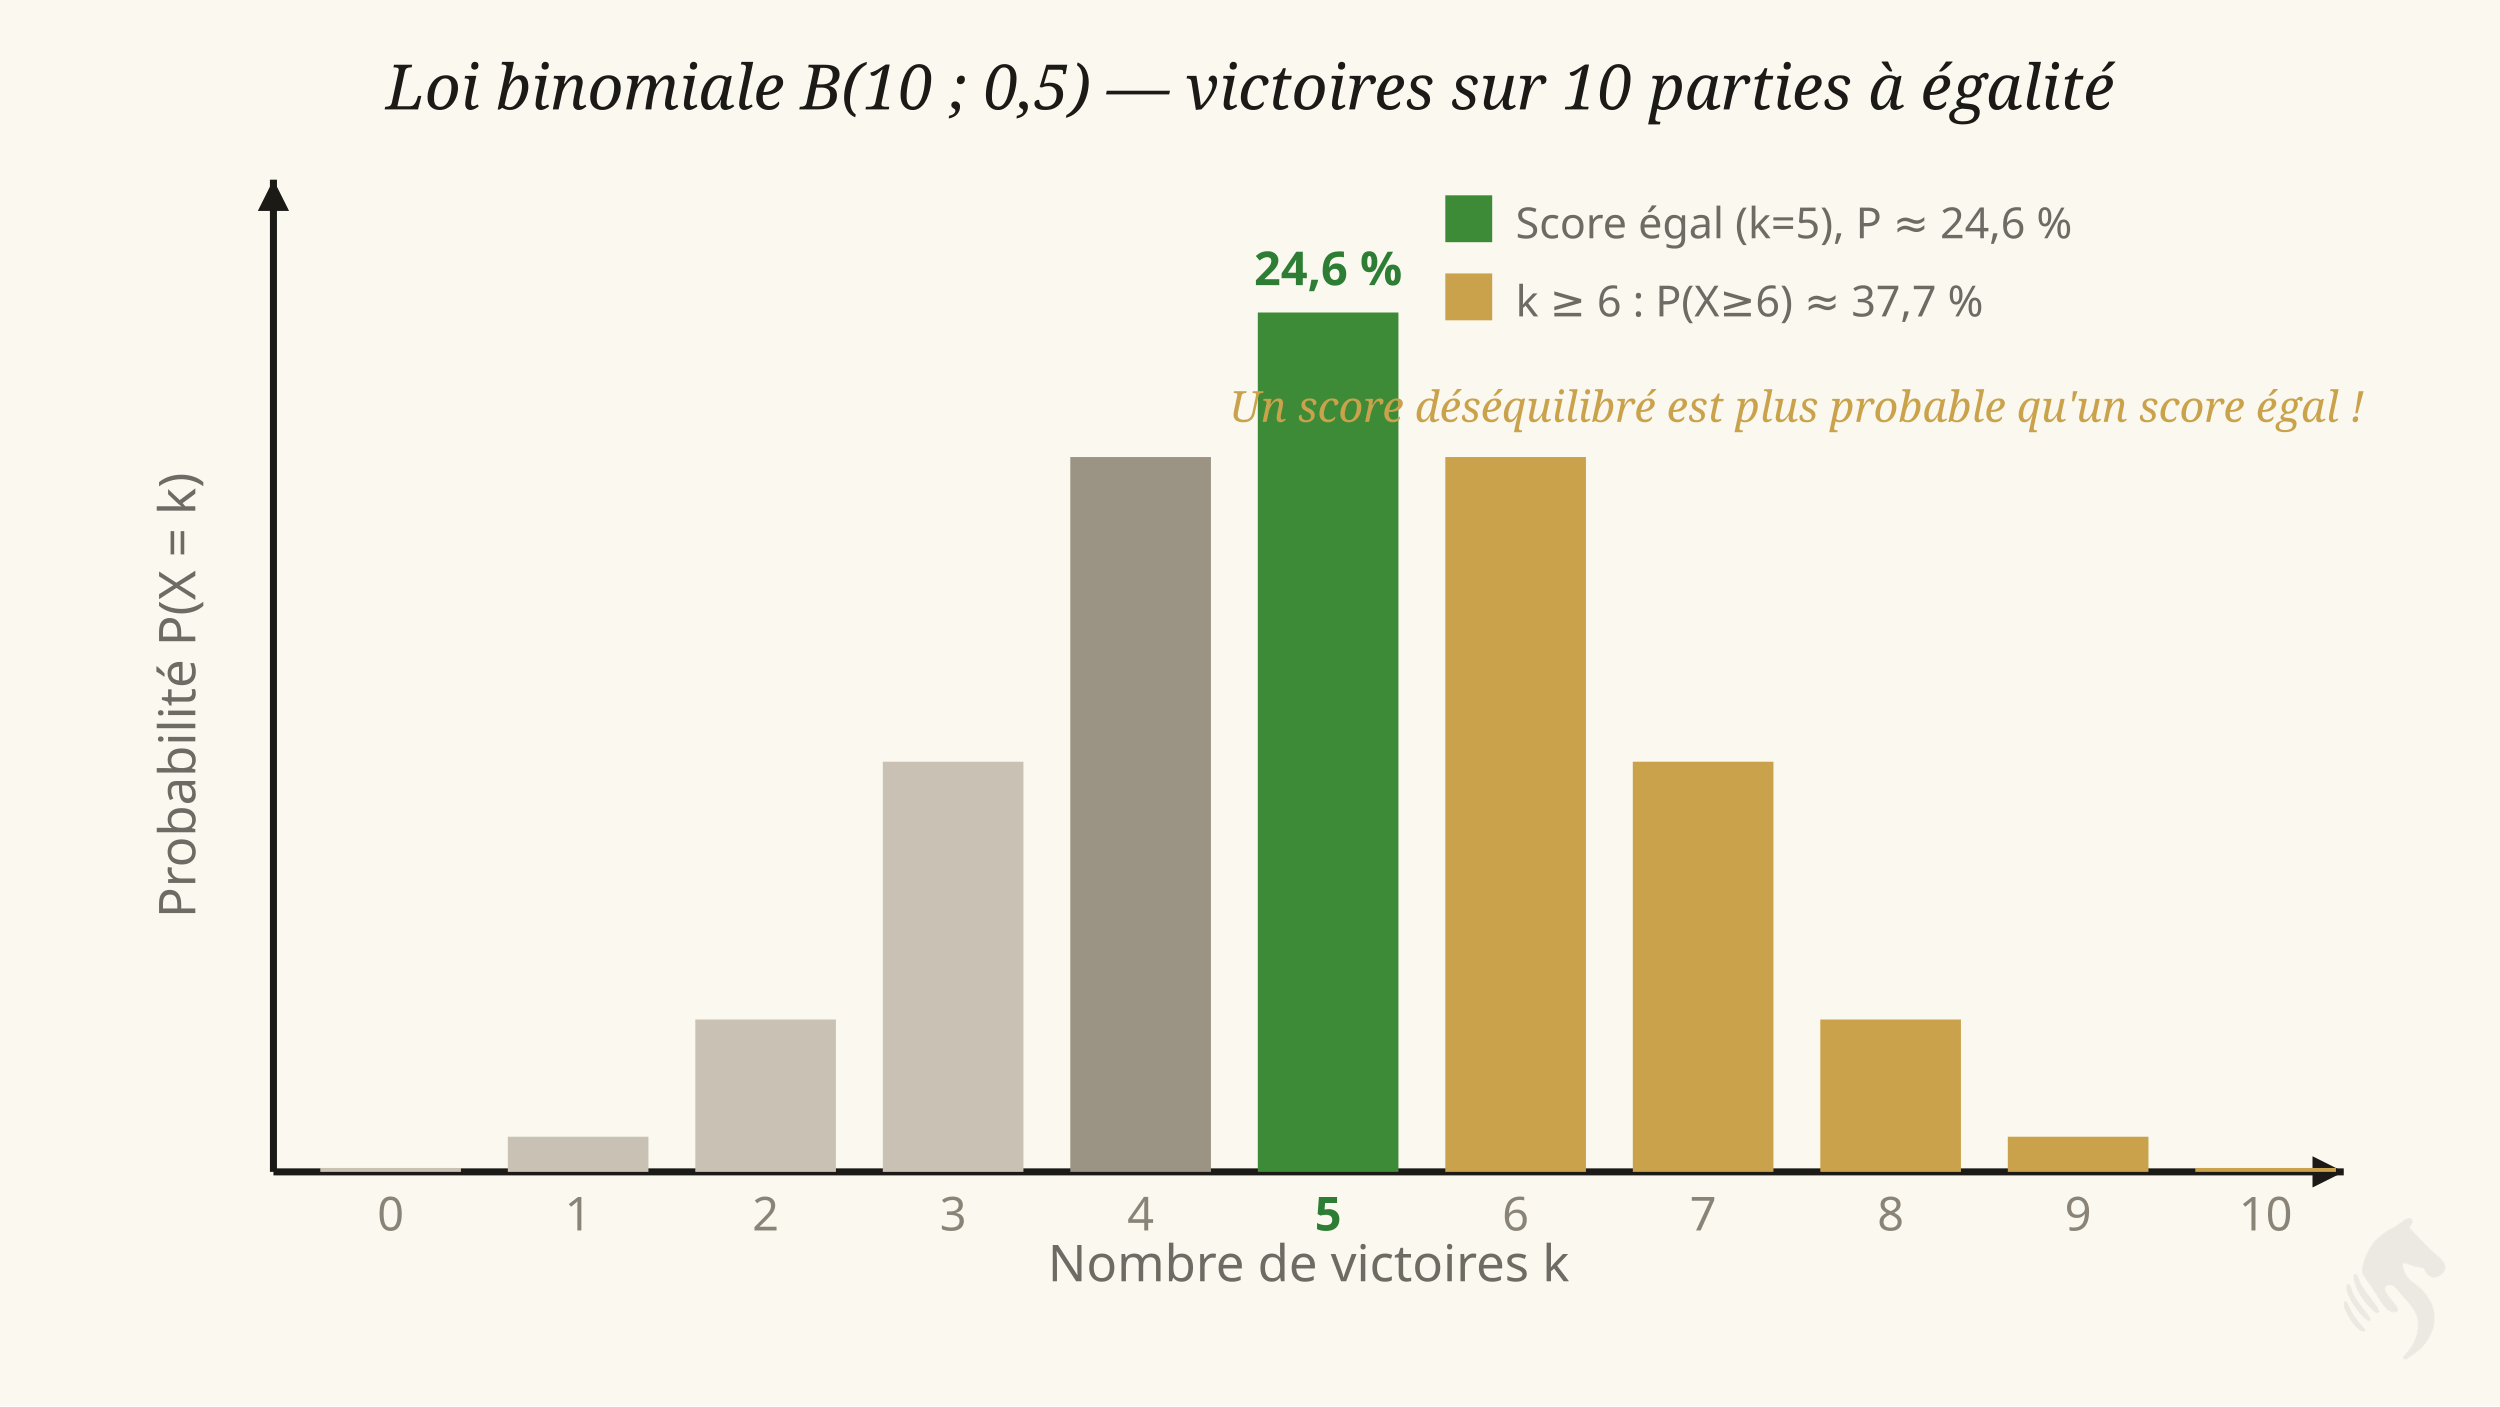
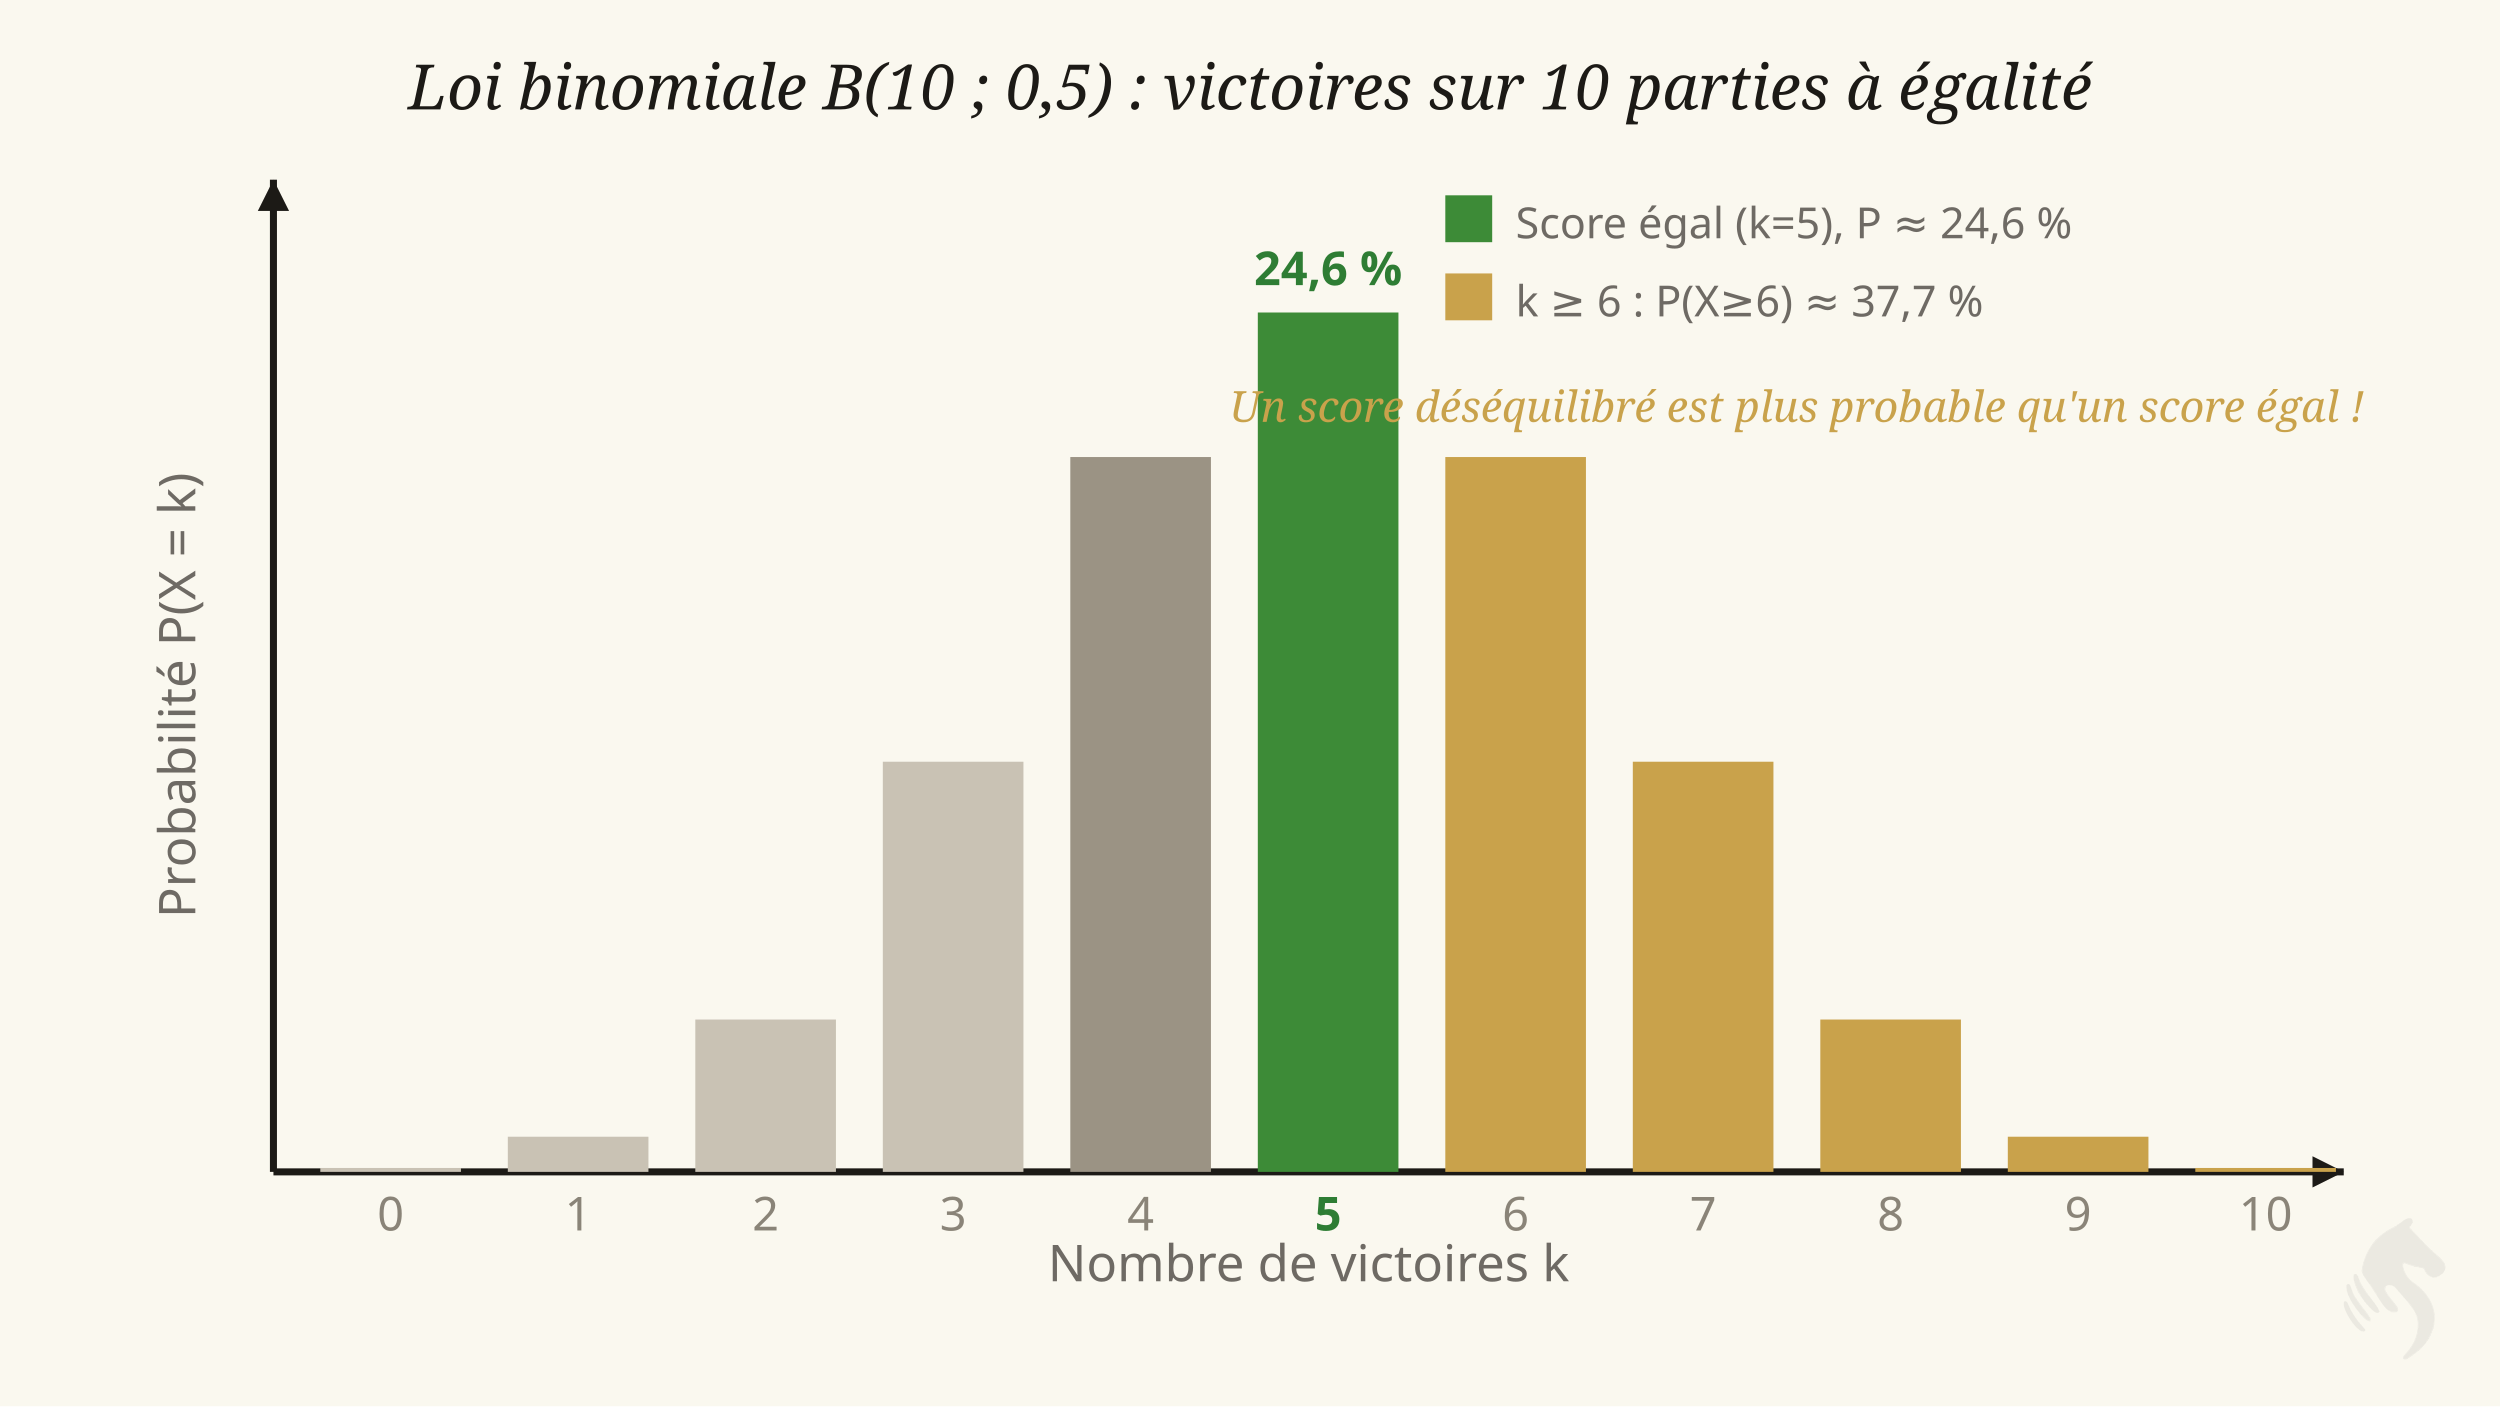
<svg xmlns="http://www.w3.org/2000/svg" width="640" height="360" viewBox="0 0 640 360" role="img" aria-labelledby="se2">
  <rect width="640" height="360" fill="#faf8ef" />
-   <text x="320" y="28" text-anchor="middle" font-family="Georgia, serif" font-size="16" font-style="italic" fill="#1c1a16">Loi binomiale B(10 ; 0,5) — victoires sur 10 parties à égalité</text>
+   <text x="320" y="28" text-anchor="middle" font-family="Georgia, serif" font-size="16" font-style="italic" fill="#1c1a16">Loi binomiale B(10 ; 0,5) : victoires sur 10 parties à égalité</text>
  <g stroke="#1c1a16" stroke-width="1.8" fill="none">
    <line x1="70" y1="300" x2="600" y2="300" />
    <line x1="70" y1="300" x2="70" y2="46" />
  </g>
  <polygon points="600,300 592,296 592,304" fill="#1c1a16" />
  <polygon points="70,46 66,54 74,54" fill="#1c1a16" />
  <text x="335" y="328" text-anchor="middle" font-family="system-ui, sans-serif" font-size="13" fill="#6e6a64">Nombre de victoires k</text>
  <text x="50" y="178" text-anchor="middle" font-family="system-ui, sans-serif" font-size="13" fill="#6e6a64" transform="rotate(-90 50 178)">Probabilité P(X = k)</text>
  <rect x="82" y="299" width="36" height="1" fill="#c9c2b4" />
  <text x="100" y="315" text-anchor="middle" font-family="system-ui, sans-serif" font-size="12" fill="#8a8478">0</text>
  <rect x="130" y="291" width="36" height="9" fill="#c9c2b4" />
  <text x="148" y="315" text-anchor="middle" font-family="system-ui, sans-serif" font-size="12" fill="#8a8478">1</text>
  <rect x="178" y="261" width="36" height="39" fill="#c9c2b4" />
  <text x="196" y="315" text-anchor="middle" font-family="system-ui, sans-serif" font-size="12" fill="#8a8478">2</text>
  <rect x="226" y="195" width="36" height="105" fill="#c9c2b4" />
  <text x="244" y="315" text-anchor="middle" font-family="system-ui, sans-serif" font-size="12" fill="#8a8478">3</text>
  <rect x="274" y="117" width="36" height="183" fill="#9b9384" />
  <text x="292" y="315" text-anchor="middle" font-family="system-ui, sans-serif" font-size="12" fill="#8a8478">4</text>
  <rect x="322" y="80" width="36" height="220" fill="#3d8b37" />
  <text x="340" y="315" text-anchor="middle" font-family="system-ui, sans-serif" font-size="12" font-weight="700" fill="#2e7d34">5</text>
  <text x="340" y="73" text-anchor="middle" font-family="system-ui, sans-serif" font-size="12" font-weight="700" fill="#2e7d34">24,6 %</text>
  <rect x="370" y="117" width="36" height="183" fill="#c9a24b" />
  <text x="388" y="315" text-anchor="middle" font-family="system-ui, sans-serif" font-size="12" fill="#8a8478">6</text>
  <rect x="418" y="195" width="36" height="105" fill="#c9a24b" />
  <text x="436" y="315" text-anchor="middle" font-family="system-ui, sans-serif" font-size="12" fill="#8a8478">7</text>
  <rect x="466" y="261" width="36" height="39" fill="#c9a24b" />
  <text x="484" y="315" text-anchor="middle" font-family="system-ui, sans-serif" font-size="12" fill="#8a8478">8</text>
  <rect x="514" y="291" width="36" height="9" fill="#c9a24b" />
  <text x="532" y="315" text-anchor="middle" font-family="system-ui, sans-serif" font-size="12" fill="#8a8478">9</text>
  <rect x="562" y="299" width="36" height="1" fill="#c9a24b" />
  <text x="580" y="315" text-anchor="middle" font-family="system-ui, sans-serif" font-size="12" fill="#8a8478">10</text>
  <rect x="370" y="50" width="12" height="12" fill="#3d8b37" />
  <text x="388" y="61" font-family="system-ui, sans-serif" font-size="11" fill="#6e6a64">Score égal (k=5), P ≈ 24,6 %</text>
  <rect x="370" y="70" width="12" height="12" fill="#c9a24b" />
  <text x="388" y="81" font-family="system-ui, sans-serif" font-size="11" fill="#6e6a64">k ≥ 6 : P(X≥6) ≈ 37,7 %</text>
  <text x="460" y="108" text-anchor="middle" font-family="Georgia, serif" font-size="11" font-style="italic" fill="#c9a24b">Un score déséquilibré est plus probable qu'un score égal !</text>
  <g id="wm" opacity="0.07" transform="translate(600.0,311.9) scale(0.0416)" aria-hidden="true">
    <g fill="#1e1e1e" fill-rule="evenodd">
      <path d="M411.5-.5h-16a76 76 0 0 0-24.5 12q-.62-.7-1.5-1l-2 4a4 4 0 0 1-1.5-1 7 7 0 0 1-2.5 3.5 253 253 0 0 0-17 13q-1.42.93-2.5-.5-5.2 7.95-14.5 9a9.4 9.4 0 0 1-4 6q2.3.02 1.5 2A461 461 0 0 1 278.5 73q-13.2 7.95-26 16.5-1.59-1.38 0-3-2.35.35-4 2 .9.98 2 2-92.12 67.08-125.5 177a1316 1316 0 0 0-10 44 51.2 51.2 0 0 0 4.5 31q.1 3.33-2 1l4.5 11q1-2 2 0l5 10 1-1q6 10.95 13 21a651 651 0 0 1 18.5 25 3.4 3.4 0 0 1 1.5-3q21.52 33 43 66 .3 3.4-2.5 1v2a1542 1542 0 0 1 21 32q1 0 1 1a319 319 0 0 0 25 35 160 160 0 0 0 27 25 3.1 3.1 0 0 1 1-3q23.18 14.62 49 5.5 5-2.83 4-8.5-.15-4.6-1.5-9a618 618 0 0 0-55.5-73.5q3-.91 5 1.5a23.5 23.5 0 0 0-7-9q.63 2.4 2 4.5-.17 2.58-1.5.5a364 364 0 0 1-17.5-26.5 50 50 0 0 1-4.5-22.5q.9-4.71 3-9 .63 1.88 2.5 2a7 7 0 0 1 2-3q9.28-8.1 22-8a86 86 0 0 1 23 4.5 11 11 0 0 1 3 4.5q2.58-1.75 5 .5l21.5 23.5q.74 1.95.5 4 3.56 1 6 4a1094 1094 0 0 0 30 34.5l-1 1q3.7 2.7 7.5 5.5a23 23 0 0 1 2 5l5 3a22 22 0 0 0 5.5 8 11.5 11.5 0 0 0 4 4 3.9 3.9 0 0 0-2-3.5q1.7-1.12 3 .5a705 705 0 0 1 42 57.5q-.65 1.46-2 1.5a169 169 0 0 1 10 19 3.8 3.8 0 0 0-.5 4q1 2 2 0 1.4 2.05 2.5 4-.25-2.55.5-5a185 185 0 0 1 11 83q-1 2-2 0a9 9 0 0 0-1.5-4v9a2.3 2.3 0 0 0 1.5-1q.75 10.55-1 21a337 337 0 0 1-18 56l-2.5 3q-1.2-.69-1-2a36 36 0 0 0-4 7 5.2 5.2 0 0 0 3.5-4 4.3 4.3 0 0 1 0 4 350 350 0 0 1-33 52 1108 1108 0 0 1-30 35q-7.17 20.32 13.5 14.5a34 34 0 0 1 6-3 1496 1496 0 0 1 54-37 942 942 0 0 0 29-27q1.25-1.03 2 .5a11 11 0 0 0-3 4q1.35-1.65 2.5 0a29 29 0 0 1 4.5-6 40 40 0 0 0 9-10.5l6-4-1-1a25 25 0 0 1 8.5-7.5q-1.47-2.67 1-5 .22 4.17 2.5 1.5-1.94-3.13 2-4l-1-1q1.48-3.25 4-5.5a8 8 0 0 0-3-1q37.8-53.63 47.5-119 8.4-83.08-38-152a364 364 0 0 0-28-35q-1.03-1.25.5-2 3.58 2.23 2-1l-4-2a5 5 0 0 1-3-.5 484 484 0 0 0-70-58q-.7-.62-1-1.5 1.05-.43 2-1v-3a6 6 0 0 1-5-2q-.66-.1-1 .5 3.72 2.61 0 3-34.57-32.88-46-79.5.2-2.3 2-3v-4q-1.94 5.58-3.5 0-1-9 0-18 2.16-6.4 8.5-8a78 78 0 0 1 22 7.5 403 403 0 0 0 66 18l9 3q-2.45.75-5 .5-1.59 1.6 0 3a16 16 0 0 1 6.5-1 7.3 7.3 0 0 1 2 3q1.38-2.6 3.5-2-1.1-2.32-4-2.5 15.09-2.3 25.5 8.5 5.35 10.23 10 21 12.95 20.94 36.5 28.5-1.88.63-2 2.5a30 30 0 0 0 12.5 3q4.43-.1 8-2 3.2 3.87 5.5-1 1.2.69 1 2a39 39 0 0 0 4.5-2l1 1q.69-1.87-1.5-2.5a12 12 0 0 0 7-3q1.88-1.1 3 .5 2.22-3.62 6-2a8.7 8.7 0 0 1 3-4 41 41 0 0 1 12-6.5l-2-1 5.5-3.5q.62.7 1.5 1 1.82-1.15 0-2.5 1.42-.93 2.5.5a5.8 5.8 0 0 1 .5-4 39 39 0 0 1 6-4.5q-1.55-2.25.5-4.5 3.25-3.5 5-8 1.38-.64 2.5-1-.8-1.05-2-1.5 1.85-5.82 3-11.5v-10h-1q-.85 6-2.5 12-.16-4.46.5-9a63 63 0 0 0-12.5-31 478 478 0 0 0-45.5-44.5q3.06.72 6 2.5-3.15-3.9-7-7.5l1-1q-1.4-1.05-2 .5 1.77 2.4-.5 4a781 781 0 0 1-67.5-65.5l1-.5a29 29 0 0 0 7 6 93 93 0 0 0-14-15 24.5 24.5 0 0 0-9-9.5l1-1a44 44 0 0 0-7-4.5q1.44 2.2 3.5 4 1 1.5 0 3l-72-76q-5.34-7.85 1.5-14.5 1.98-.8 2 1.5a69 69 0 0 1 6-3.5q-1.95-1.94 0-3.5a31 31 0 0 0 6-12q2.05.24 4-.5a79 79 0 0 0-1.5-17.5 94 94 0 0 0-5-10l-1 1a87 87 0 0 0-5.5-3" />
      <path d="M325.5 44.5q-3.85 1.03-7 3.5a4.2 4.2 0 0 1-4.5-.5q-2.75 2.49-3.5 6-6.97 2.94-14 6-6.75 3.75-13.5 8-.62-.7-1.5-1a37.6 37.6 0 0 1-17 10.5 263 263 0 0 0-12 9.5q-1.59 1.62 0 3 12.8-8.55 26-16.5A461 461 0 0 0 327 46.5q.8-1.98-1.5-2m148 86-21-24a209 209 0 0 1-21-21.5l-8.5-8.5q-4.8-3.3-6-9-9.1-4.3-11.5-13a13 13 0 0 0 3-6q-.02-2.3-2-1.5-6.84 6.65-1.5 14.5l72 76q1-1.5 0-3a20 20 0 0 1-3.5-4m89 86a198 198 0 0 0-17.5-15q.4-2.17-.5-4-3.63-1.2-7-3a26 26 0 0 0-6-6 430 430 0 0 1-27-27.5 2.4 2.4 0 0 0-2-.5 29 29 0 0 1-7-6l-1 .5a781 781 0 0 0 67.5 65.5q2.27-1.6.5-4m-314-128a247 247 0 0 0-42 35.5 14.5 14.5 0 0 1-5 4l1 1a9.3 9.3 0 0 1-6 2.5 76 76 0 0 1-16 20q.3.88 1 1.5a9.4 9.4 0 0 0-5.5 6.5q-1-2-2 0-.93 1.42.5 2.5a25 25 0 0 0-6.5 8.5q-1.6 1.05-3.5 1.5 1.21.45 2 1.5a43 43 0 0 0-7 10 352 352 0 0 0-19.5 37 2.9 2.9 0 0 1-2.5 1 3.3 3.3 0 0 0 2 1.5 47 47 0 0 1-3.5 5.5l-12 34q-.98-1.8-1.5 0 1.4 1.9.5 4a33 33 0 0 1-3.5 5.5q.78.84 1 2a212 212 0 0 0-10 49.5 36 36 0 0 0 7 20q2.1 2.33 2-1a51.2 51.2 0 0 1-4.5-31 1316 1316 0 0 1 10-44q33.38-109.92 125.5-177-1.1-1.02-2-2m376 206q-.5-10.25-5-19.5 1.5-4.37-1.5-.5l-6.5-11q-5.55-3.6-7.5-10l-1 1q-3.75-5.75-9.5-9.5l1-1a850 850 0 0 0-9-7q1.14-2.04-1.5-3.5-1.08 1.43-2.5.5-2.84-1.65-2-4a5 5 0 0 0-3-.5 5 5 0 0 0-.5-3l-1 1a7 7 0 0 0-4.5-3 21 21 0 0 0-6-2.5 478 478 0 0 1 45.5 44.5 63 63 0 0 1 12.5 31q-.66 4.54-.5 9 1.65-6 2.5-12m-259 3v-1q-2.22-5.79 1-11.5l-2-2a67 67 0 0 0 1.5-5.5q.93 7.1 3.5 1-2.43-3.37 2-4a4.3 4.3 0 0 1 2.5 3q.45-1.21 1.5-2 2.3.75 4 2a326 326 0 0 1 28 10.5q11.4 3.22 23 6 1.05 1.6 1.5 3.5 1-4 2 0 1.08-1.43 2.5-.5-1.81 1.35 0 2.5 3.25-.47 7-2 1.85.03 3 1 5.83.22 11 2h5q2.55.25 5-.5l-9-3a403 403 0 0 1-66-18 78 78 0 0 0-22-7.5q-6.34 1.6-8.5 8-1 9 0 18 1.56 5.58 3.5 0m109 6a4.7 4.7 0 0 1 4 3q3.6-3.98 6 1l1-2 4 2a65 65 0 0 1 7.5 10q1.1 3.55 2.5 7-1.77 2.95 2 4 13.35 23.91 39 33 .12-1.87 2-2.5-23.55-7.56-36.5-28.5a305 305 0 0 0-10-21q-10.41-10.8-25.5-8.5 2.9.18 4 2.5m-410 86a9 9 0 0 0 1.5-4 310 310 0 0 0 37.5 86q-1.1 1.02-2 2a40 40 0 0 0 8.5 12 139 139 0 0 0 15 21q2.31 2.97 1.5 6 5.9 1.14 7.5 7 5.7 2.47 5 8 3.8 1.06 6.5 4 20.24 25.5 46 45.5a39 39 0 0 0 20 5 46 46 0 0 1 9-7.5 818 818 0 0 1-10-21.5q1.43-1.08.5-2.5a27 27 0 0 1-3.5-2 185 185 0 0 0-16-23.5q1.43-1.08.5-2.5a13.3 13.3 0 0 1-5.5-5 617 617 0 0 0-22.5-29v-4l-1 1a13 13 0 0 1-4.5-6 11.5 11.5 0 0 1-4-4q-.03 2.3-2 1.5A471 471 0 0 1 97 390.5q-1.8-3.04-.5-6 1.02.54 2 1a9 9 0 0 0-2-4.5q3.83-2.28-1-2.5a597 597 0 0 1-7-18.5l2-1a3.3 3.3 0 0 1-2-3.5 3.1 3.1 0 0 1-3-1q-7.35-19.46-24-8 1.03 2.34-.5 5a97 97 0 0 0 3.5 38" />
      <path d="M365.5 301.5q-1.8.7-2 3 11.43 46.62 46 79.5 3.72-.39 0-3 .34-.6 1-.5-2.4-2.22-5-4.5l2-2q-2.45-.75-5-.5a8.4 8.4 0 0 0-.5-4q-1.72 1.44-3-1a28 28 0 0 1-3.5-6q-.5 2-1 0a143 143 0 0 1-18-31q-6.22-11.64-9-27a7 7 0 0 0-2-3m-211 174a45 45 0 0 1-9.5-15q-1 2-2 0a41 41 0 0 0-6-9l-1-5-1 1a989 989 0 0 1-17.5-25.5q.7-.62 1-1.5a7.7 7.7 0 0 1-5-6 163 163 0 0 1-15-29q-.98-.46-2-1-1.3 2.96.5 6a471 471 0 0 0 55.5 86.5q1.97.8 2-1.5m-90-86q-2.05 2.77 1.5 4 3.6 16.25 9.5 30.5-2.48 3.62 2 3.5 3.65 9.3 8 18.5l-1 1a11.4 11.4 0 0 1 6 8q-.7.62-1 1.5a10.5 10.5 0 0 1 3.5 5l1-1a62 62 0 0 0 7.5 13q.9-.98 2-2a310 310 0 0 1-37.5-86 9 9 0 0 1-1.5 4m48 210a3.9 3.9 0 0 0-2-3.5q1.7-1.12 3 .5a127 127 0 0 0 39 32q11.3 4.6 8.5-7a147 147 0 0 0-17-32 1467 1467 0 0 0-40-51 554 554 0 0 1-48.5-75l1-1q.84 5.22 6 5a51.6 51.6 0 0 1-11.5-27l-1 2a159 159 0 0 0-11-31 14.3 14.3 0 0 0-10.5-8q-3.2.01-6 1.5-2.85 3.45-6 6.5-.87 16.85 3 33.5a3.6 3.6 0 0 1-2 2q1.38.56 2.5 1.5 3.15 9.81 6.5 19.5-1.21.45-2 1.5a29 29 0 0 0 5.5 7A256 256 0 0 0 55.5 525l-2 1a6.4 6.4 0 0 0 4 1.5 332 332 0 0 0 38.5 53l3.5 5.5-1 1q1.9 1.67 3.5.5a36 36 0 0 0 10.5 12m303-214q-.95.57-2 1 .3.88 1 1.5a484 484 0 0 1 70 58q1.42.72 3 .5a43 43 0 0 0-10-12.5l1-1q-2.66 1.47-5-1a36 36 0 0 0-10-10q1.81-1.35 0-2.5a8 8 0 0 1-3.5 0q-4.57-5.7-10-8a13 13 0 0 0-6.5-5.5 11.5 11.5 0 0 1-3.5-4.5q-.62.7-1.5 1a17.7 17.7 0 0 0-8-5.5q-2.84-1.65-2-4-7.47-2.25-13-7.5m-254 24a526 526 0 0 1 23.5 37 55 55 0 0 1 9 15l1-1a65 65 0 0 0 8.5 13q2.8 2.4 2.5-1-21.48-33-43-66a3.4 3.4 0 0 0-1.5 3m111 63q.16-.93 1-1.5a7 7 0 0 1-3.5-2.5 17.5 17.5 0 0 0-5.5-8q3.7-4.18-2.5-5a41 41 0 0 1-7.5-18.5l2-3a7.2 7.2 0 0 1-2-4.5 3.1 3.1 0 0 0 3-1 37 37 0 0 0-1-7q-1.87-.12-2.5-2a36 36 0 0 0-3 9 50 50 0 0 0 4.5 22.5 364 364 0 0 0 17.5 26.5q1.33 2.08 1.5-.5-1.37-2.1-2-4.5m-272 45v19q2.55 12.15 7 24 15.37 37.49 37 68a54 54 0 0 0 9 12.5q-1.58 2.58 2 3l-1 1 5.5 4.5a82 82 0 0 0 9 12q6.5 6.26 12.5 13 9.5 6.75 17.5 15l1-1q4.56 3.52 9 7l1-2a89 89 0 0 0 13.5 3.5q13.85-4.6 6.5-17.5-1.73 1.44-3-1a307 307 0 0 1-13.5-16 16 16 0 0 0-6-5.5q1.43-1.08.5-2.5a27.2 27.2 0 0 1-12.5-15 3.1 3.1 0 0 1-3-1q-7.5-10.25-15.5-20-.93-1.42.5-2.5a16 16 0 0 1-6-5.5 880 880 0 0 1-19-29.5q.7-.62 1-1.5a8 8 0 0 1-4-4 94 94 0 0 1-12.5-26l-1 1q-3.8-4.62-1.5-10a3.1 3.1 0 0 1-3-1 198 198 0 0 1-7-15.5l1-1a55 55 0 0 1-9-11q-2.85-1.46-6-2l3-1a22 22 0 0 0-9 2 11.4 11.4 0 0 0-4 6.5m277 51a48 48 0 0 0 12 5q-.57 3.66 2 2a5.3 5.3 0 0 1 3.5 3l1-2a45 45 0 0 0 26 0q.45 1.21 1.5 2 1.27-3.4 4-2 1.81-1.15 0-2.5l3-1.5a21 21 0 0 0 3.5-4q1.4-8.23-1.5-16 .3-.88 1-1.5-5.22-1.95-4-7a193 193 0 0 1-18-23.5 16 16 0 0 0-3.5-3q-4.05-7.43-9-12a284 284 0 0 0-14-17q-.75-1.58.5-3a19 19 0 0 1-6-4 4.35 4.35 0 0 0-5-1.5 618 618 0 0 1 55.5 73.5q1.35 4.4 1.5 9 1 5.67-4 8.5-25.82 9.12-49-5.5a3.1 3.1 0 0 0-1 3m115-56a264 264 0 0 1 16 22q-1.7 3.04 1.5 1a494 494 0 0 1 16.5 23l7 10q1.35-.04 2-1.5a705 705 0 0 0-42-57.5q-1.3-1.62-3-.5a3.9 3.9 0 0 1 2 3.5" />
      <path d="M112.5 599.5q7 9.5 16 17 2 0 2 2 6.9 3.77 11 8.5l13 5.5a5.7 5.7 0 0 0 6 0q2.07 3.94 4 0-3.37-1.23-.5-3 .22-6.86.5-13.5l-3-3.5 3-2.5q-4.58-.9-7.5-4.5a79 79 0 0 0-10.5-16.5q2.67 1.47 5-1a12 12 0 0 1-8.5-3.5 92 92 0 0 0-17.5-23.5l2-1-6.5-4.5a2294 2294 0 0 1-34.5-47q-1 0-1-1-5.27-4.75-4-11.5-2.25-3.25-3.5.5A227 227 0 0 1 61.5 469q.84-.57 1-1.5-5.16.22-6-5l-1 1a554 554 0 0 0 48.5 75 1467 1467 0 0 1 40 51q10.5 14.98 17 32 2.8 11.6-8.5 7a127 127 0 0 1-39-32q-1.3-1.62-3-.5a3.9 3.9 0 0 1 2 3.5m335-4a3349 3349 0 0 1 7.5 35q2.3 19.53.5 39a9 9 0 0 1 1.5 4q1 2 2 0a185 185 0 0 0-11-83q-.75 2.45-.5 5m44-147q1.58 3.23-2 1-1.53.75-.5 2a364 364 0 0 1 28 35q46.4 68.92 38 152-9.7 65.37-47.5 119 1.46.15 3 1a12 12 0 0 0 3.5-6q1.58 1.52 3.5.5-1.16-8.12 7-11-1.6-1.75 1-2.5-.12-8.5 6-14-.81-.1-1-1a3.1 3.1 0 0 1 3-1 5.4 5.4 0 0 1 3-5.5q-1.2-.45-2-1.5a67 67 0 0 0 4.5-10l1 2a9 9 0 0 1 2.5-5l-1-2a6.3 6.3 0 0 1 4-.5 6.5 6.5 0 0 0-3-3 225 225 0 0 1 11-24.5q-.53-1.8-1.5 0-.3-4.51 1-9l1 1a67 67 0 0 0 1.5-13q7.4-.7 1-5a232 232 0 0 0 2-53l.5-5q.57.84 1.5 1a8 8 0 0 0-2.5-5q-6.56-49.08-31.5-89 2.03-1.77-.5-3l-1 1a696 696 0 0 1-17.5-26q-2.18-1.53-1-3.5-3.93-.91-5-4.5-1.26-.5-1-2a69 69 0 0 0-6.5-5q-.69-1.87 1.5-2.5a14 14 0 0 0-4-2.5m-36 230a273 273 0 0 1-13.5 57q-1.4.82-2.5 2 2.69 6.4-4 8.5l2 1a30 30 0 0 0-3 8.5q-.2 1.31 1 2l2.5-3a337 337 0 0 0 18-56 89 89 0 0 0 1-21q-.57.84-1.5 1m-25 84a185 185 0 0 1-24 38l-2.5 6a25 25 0 0 0-6.5 7q-13.95 16.7-28.5 33-1.16 4.05-3.5 7.5-1.35 4.25-1 8a16 16 0 0 1 6 5.5h14a20 20 0 0 1 10-3.5q1.71-1.12 0-2.5a81 81 0 0 0 18.5-12q.62.7 1.5 1a71 71 0 0 1 2-4q1-2 2 0 1.7-4.54 4.5-1a38 38 0 0 1 4.5-6.5 189 189 0 0 0 30.5-23.5q4.55 3.9 4-3a4.6 4.6 0 0 1 4.5-2v-3a5 5 0 0 0 3-.5 41 41 0 0 1 3-5.5 11 11 0 0 1 3-4q-.75-1.53-2-.5a942 942 0 0 1-29 27 1496 1496 0 0 0-54 37 34 34 0 0 0-6 3q-20.67 5.82-13.5-14.5a1108 1108 0 0 0 30-35 350 350 0 0 0 33-52 4.3 4.3 0 0 0 0-4 5.2 5.2 0 0 1-3.5 4" />
    </g>
  </g>
</svg>
